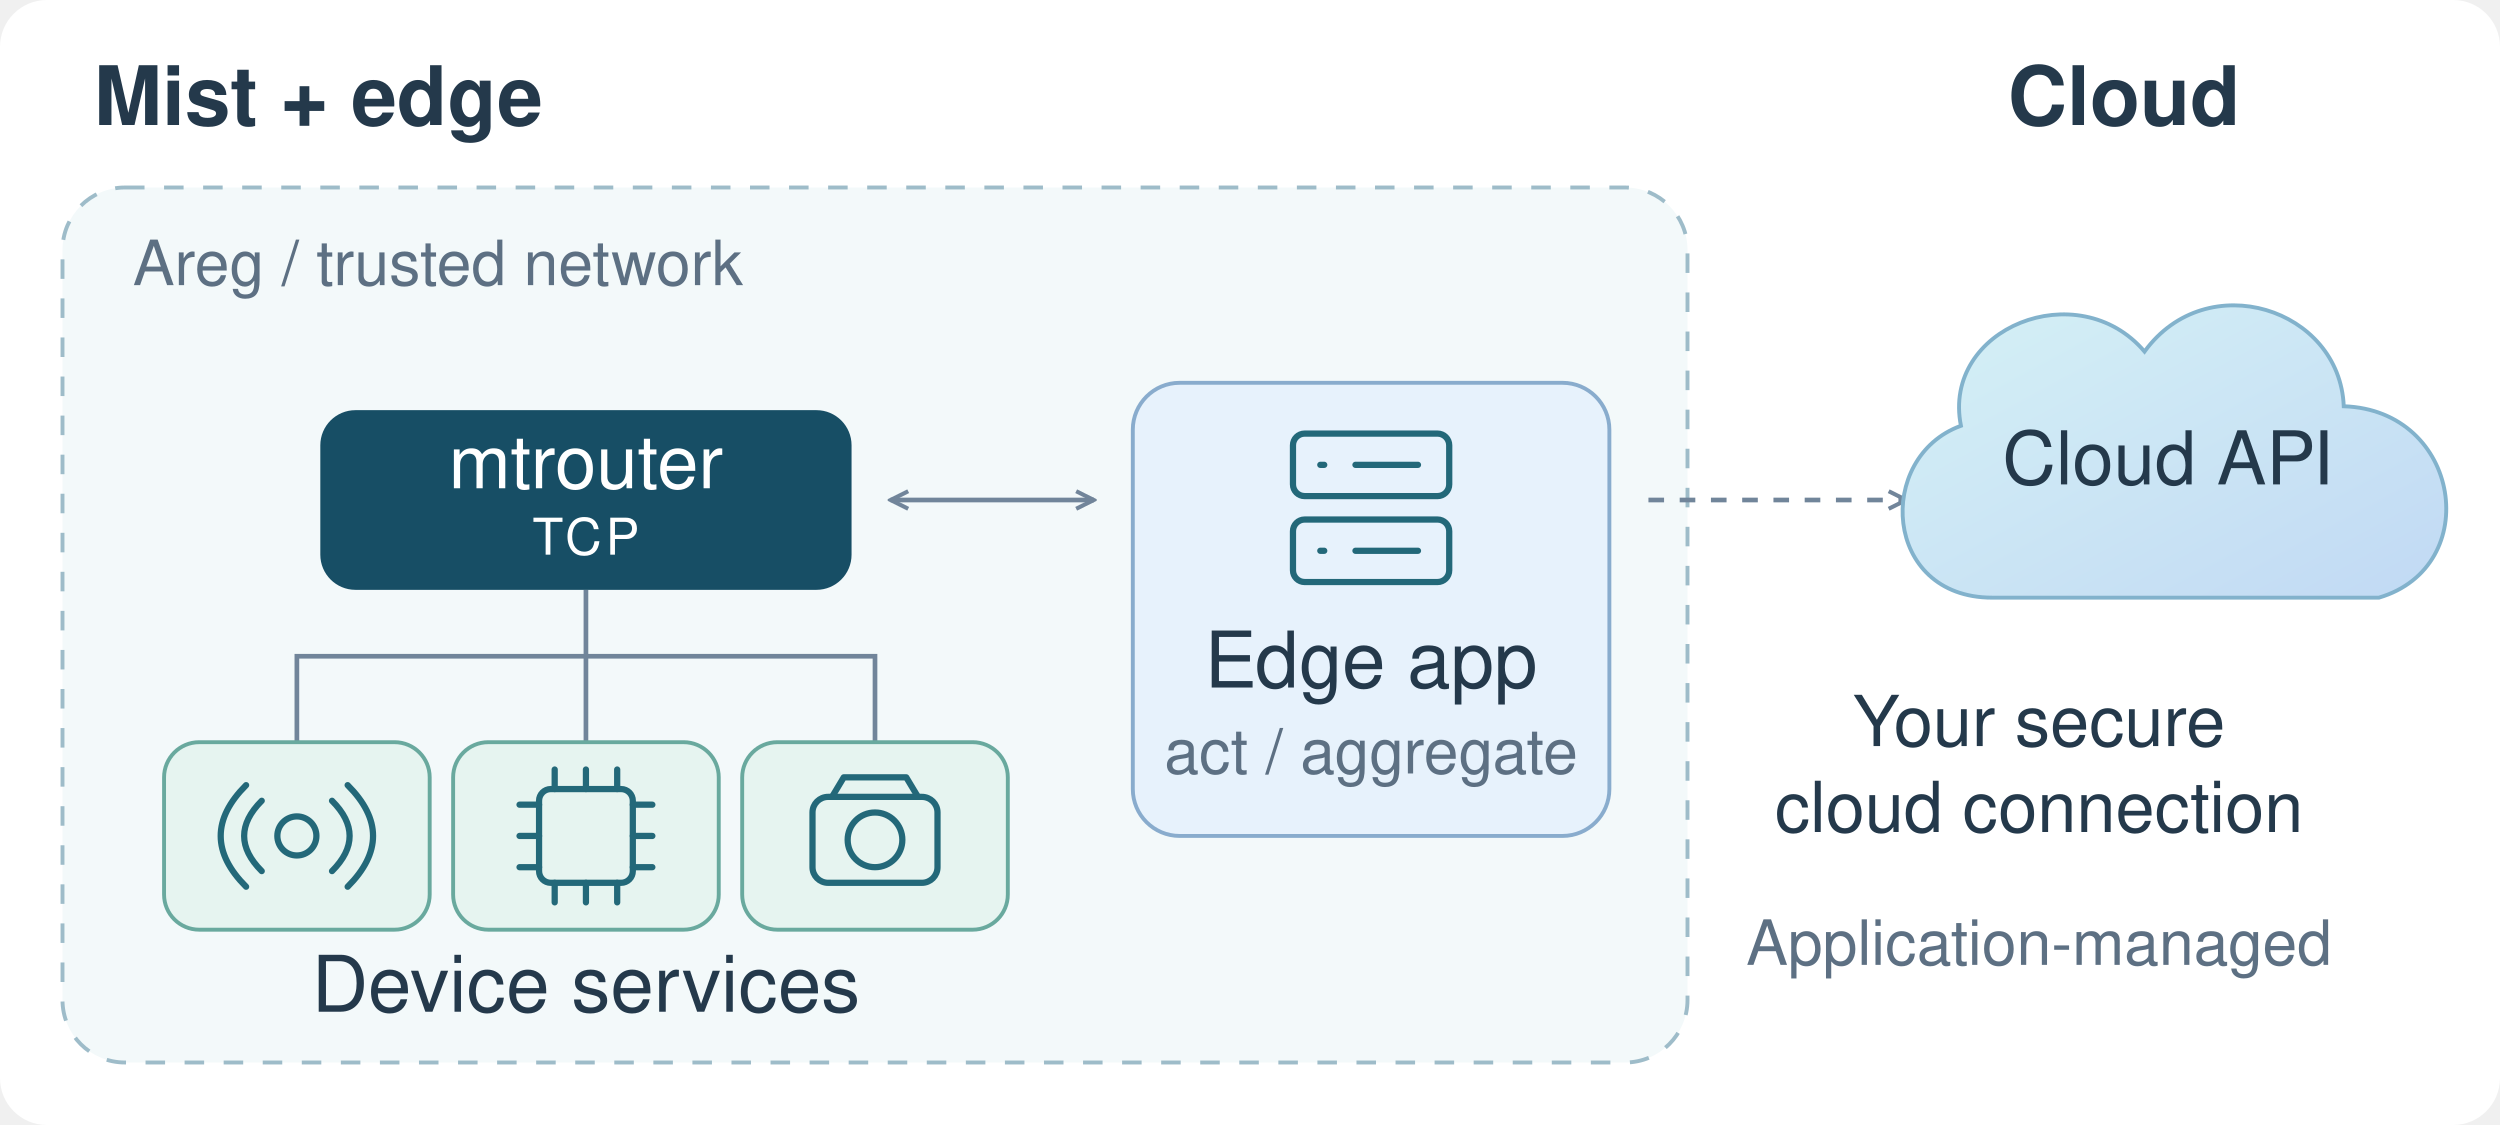
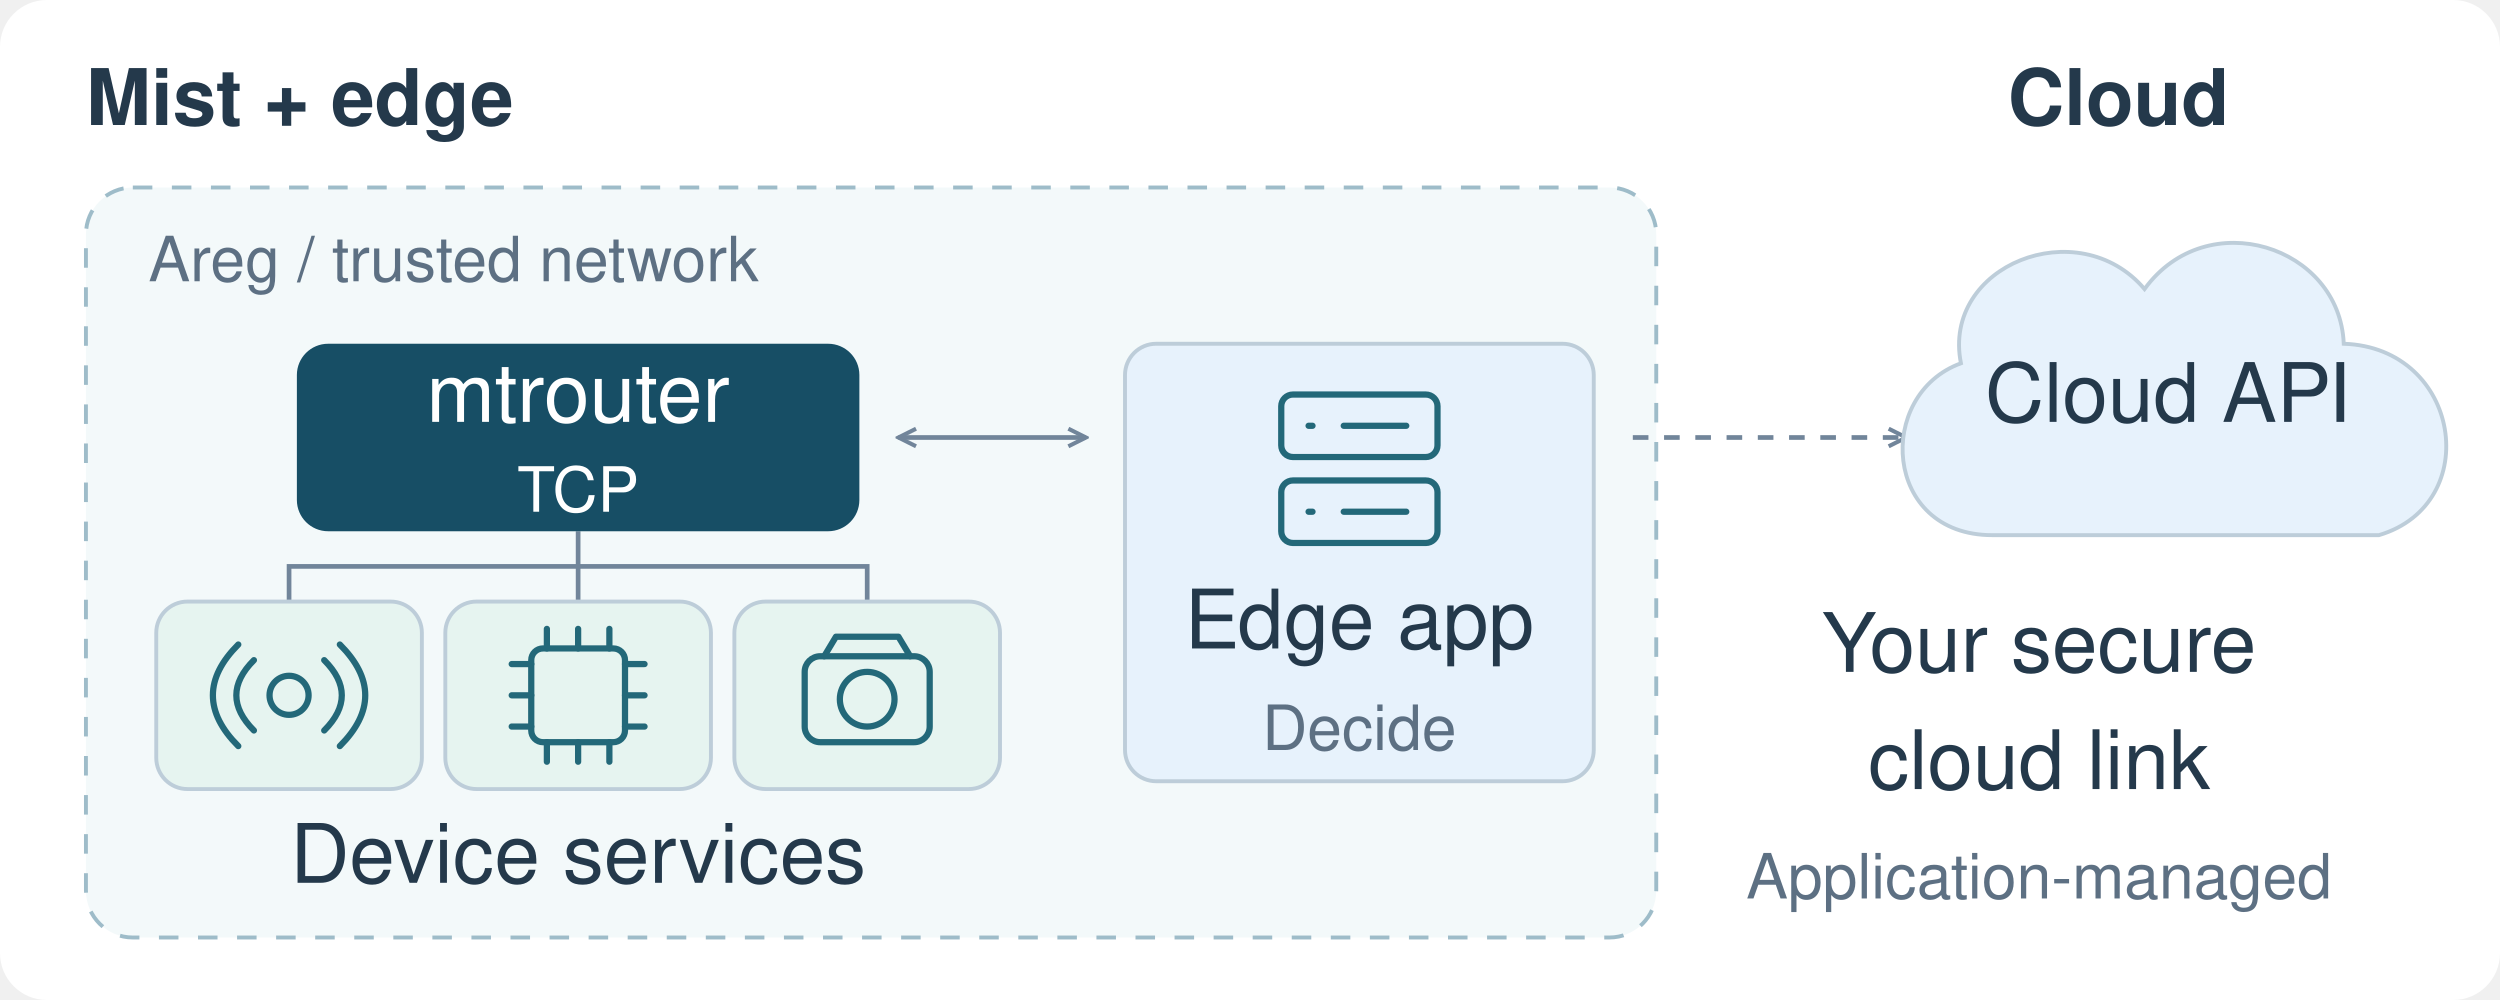
- <svg xmlns="http://www.w3.org/2000/svg" width="640" height="288" viewBox="0 0 640 288" role="img" aria-labelledby="title description">
+ <svg xmlns="http://www.w3.org/2000/svg" width="640" height="256" viewBox="0 0 640 256" role="img" aria-labelledby="title description">
  <defs>
-     <linearGradient id="sky" x1="0" y1="0" x2="1" y2="1">
-       <stop offset="0" stop-color="#d5f1f5" />
-       <stop offset="1" stop-color="#c1d9f4" />
-     </linearGradient>
    <marker id="arrow" viewBox="0 0 8 8" refX="7" refY="4" markerWidth="5" markerHeight="5" orient="auto-start-reverse">
      <path d="M1 1 L7 4 L1 7" fill="none" stroke="#71859a" stroke-width="1.4" />
    </marker>
    <style>
-       text { font-family: -apple-system, "Segoe UI", Helvetica, Arial, sans-serif; fill: #24394b; font-size: 20px; }
-       .heading { font-size: 21px; font-weight: 600; }
+       text { font-family: -apple-system, "Segoe UI", Helvetica, Arial, sans-serif; fill: #24394b; font-size: 21px; }
+       .heading { font-size: 20px; font-weight: 600; }
      .muted { fill: #5d7083; font-size: 16px; }
      .canvas { fill: #ffffff; }
      .zone { fill: #f3f9fa; stroke: #9ebcc9; stroke-width: 1; stroke-dasharray: 5 5; }
-       .device { fill: #e6f4f0; stroke: #69a99e; stroke-width: 1; }
-       .edge { fill: #e7f2fc; stroke: #89accd; stroke-width: 1; }
+       .device { fill: #e6f4f0; stroke: #bdcdd9; stroke-width: 1; }
+       .edge, .cloud { fill: #e7f2fc; stroke: #bdcdd9; stroke-width: 1; }
+       .router { fill: #174e65; }
+       .router-label { fill: #ffffff; font-size: 21px; }
+       .router-note { fill: #ffffff; font-size: 16px; }
      .icon { fill: none; stroke: #236879; stroke-width: 1.6; stroke-linecap: round; stroke-linejoin: round; }
      .link { fill: none; stroke: #71859a; stroke-width: 1.2; }
-       .cloud-label { fill: #24394b; }
+       @media (max-width: 420px) {
+         text { font-size: 24px; }
+         .heading { font-size: 22px; }
+         .muted { font-size: 18px; }
+         .router-note { font-size: 18px; }
+       }
      @media (prefers-color-scheme: dark) {
        text { fill: #e1eaf2; }
        .canvas { fill: #101923; }
        .muted { fill: #a4b8ca; }
        .zone { fill: #152732; stroke: #50798b; }
-         .device { fill: #1b403e; stroke: #568e85; }
-         .edge { fill: #1d3854; stroke: #597fa5; }
+         .device { fill: #1b403e; stroke: #456075; }
+         .edge, .cloud { fill: #1d3854; stroke: #456075; }
+         .router { fill: #215e77; }
        .icon { stroke: #9ed5dc; }
      }
    </style>
  </defs>
-   <rect class="canvas" width="640" height="288" rx="12" />
-   <text class="heading" x="24" y="32">Mist + edge</text>
+   <rect class="canvas" width="640" height="256" rx="12" />
+   <text class="heading" x="22" y="32">Mist + edge</text>
  <text class="heading" x="514" y="32">Cloud</text>
-   <rect class="zone" x="16" y="48" width="416" height="224" rx="16" />
-   <text class="muted" x="34" y="73">Areg / trusted network</text>
-   <path class="link" d="M76 190 V168 H224 V190 M150 168 V151 M150 168 V190" />
-   <rect class="device" x="42" y="190" width="68" height="48" rx="9" />
-   <rect class="device" x="116" y="190" width="68" height="48" rx="9" />
-   <rect class="device" x="190" y="190" width="68" height="48" rx="9" />
-   <g class="icon">
+   <rect class="zone" x="22" y="48" width="402" height="192" rx="12" />
+   <text class="muted" x="38" y="72">Areg / trusted network</text>
+   <path class="link" d="M74 154 V145 H222 V154 M148 145 V136 M148 145 V154" />
+   <rect class="device" x="40" y="154" width="68" height="48" rx="8" />
+   <rect class="device" x="114" y="154" width="68" height="48" rx="8" />
+   <rect class="device" x="188" y="154" width="68" height="48" rx="8" />
+   <g class="icon" transform="translate(-2 -36)">
    <circle cx="76" cy="214" r="5" />
    <path d="M67 205 Q58 214 67 223 M85 205 Q94 214 85 223 M63 201 Q50 214 63 227 M89 201 Q102 214 89 227" />
    <rect x="138" y="202" width="24" height="24" rx="3" />
    <path d="M142 197 V202 M150 197 V202 M158 197 V202 M142 226 V231 M150 226 V231 M158 226 V231 M133 206 H138 M133 214 H138 M133 222 H138 M162 206 H167 M162 214 H167 M162 222 H167" />
    <rect x="208" y="204" width="32" height="22" rx="4" />
    <path d="M213 204 L216 199 H232 L235 204" />
    <circle cx="224" cy="215" r="7" />
  </g>
-   <text x="150" y="259" text-anchor="middle">Device services</text>
-   <rect x="82" y="105" width="136" height="46" rx="9" fill="#174e65" />
-   <text x="150" y="125" text-anchor="middle" style="fill:#ffffff;font-size:19px">mtrouter</text>
-   <text x="150" y="142" text-anchor="middle" style="fill:#ffffff;font-size:13px;letter-spacing:1px">TCP</text>
-   <path class="link" d="M228 128 H280" marker-start="url(#arrow)" marker-end="url(#arrow)" />
-   <rect class="edge" x="290" y="98" width="122" height="116" rx="12" />
-   <g class="icon">
+   <text x="148" y="226" text-anchor="middle">Device services</text>
+   <rect class="router" x="76" y="88" width="144" height="48" rx="8" />
+   <text class="router-label" x="148" y="108" text-anchor="middle">mtrouter</text>
+   <text class="router-note" x="148" y="131" text-anchor="middle">TCP</text>
+   <path class="link" d="M230 112 H278" marker-start="url(#arrow)" marker-end="url(#arrow)" />
+   <rect class="edge" x="288" y="88" width="120" height="112" rx="8" />
+   <g class="icon" transform="translate(-3 -10)">
    <rect x="331" y="111" width="40" height="16" rx="3" />
    <rect x="331" y="133" width="40" height="16" rx="3" />
    <path d="M338 119 H339 M338 141 H339 M347 119 H363 M347 141 H363" />
  </g>
-   <text x="351" y="176" text-anchor="middle">Edge app</text>
-   <text class="muted" x="351" y="198" text-anchor="middle">act / aggregate</text>
-   <path class="link" d="M422 128 H488" stroke-dasharray="4 4" marker-end="url(#arrow)" />
-   <path d="M510 153 C482 153 480 117 502 109 C497 84 532 70 549 90 C565 68 599 79 600 104 C630 105 636 145 609 153Z" fill="url(#sky)" stroke="#82b2cc" stroke-width="1" />
-   <text class="cloud-label" x="555" y="124" text-anchor="middle" style="font-size:19px">Cloud API</text>
-   <text x="522" y="191" text-anchor="middle" style="font-size:18px">Your secure</text>
-   <text x="522" y="213" text-anchor="middle" style="font-size:18px">cloud connection</text>
-   <text class="muted" x="522" y="247" text-anchor="middle">Application-managed</text>
+   <text x="348" y="166" text-anchor="middle">Edge app</text>
+   <text class="muted" x="348" y="192" text-anchor="middle">Decide</text>
+   <path class="link" d="M418 112 H488" stroke-dasharray="4 4" marker-end="url(#arrow)" />
+   <path class="cloud" transform="translate(0 -16)" d="M510 153 C482 153 480 117 502 109 C497 84 532 70 549 90 C565 68 599 79 600 104 C630 105 636 145 609 153Z" />
+   <text x="555" y="108" text-anchor="middle">Cloud API</text>
+   <text x="522" y="172" text-anchor="middle">Your secure</text>
+   <text x="522" y="202" text-anchor="middle">cloud link</text>
+   <text class="muted" x="522" y="230" text-anchor="middle">Application-managed</text>
</svg>
